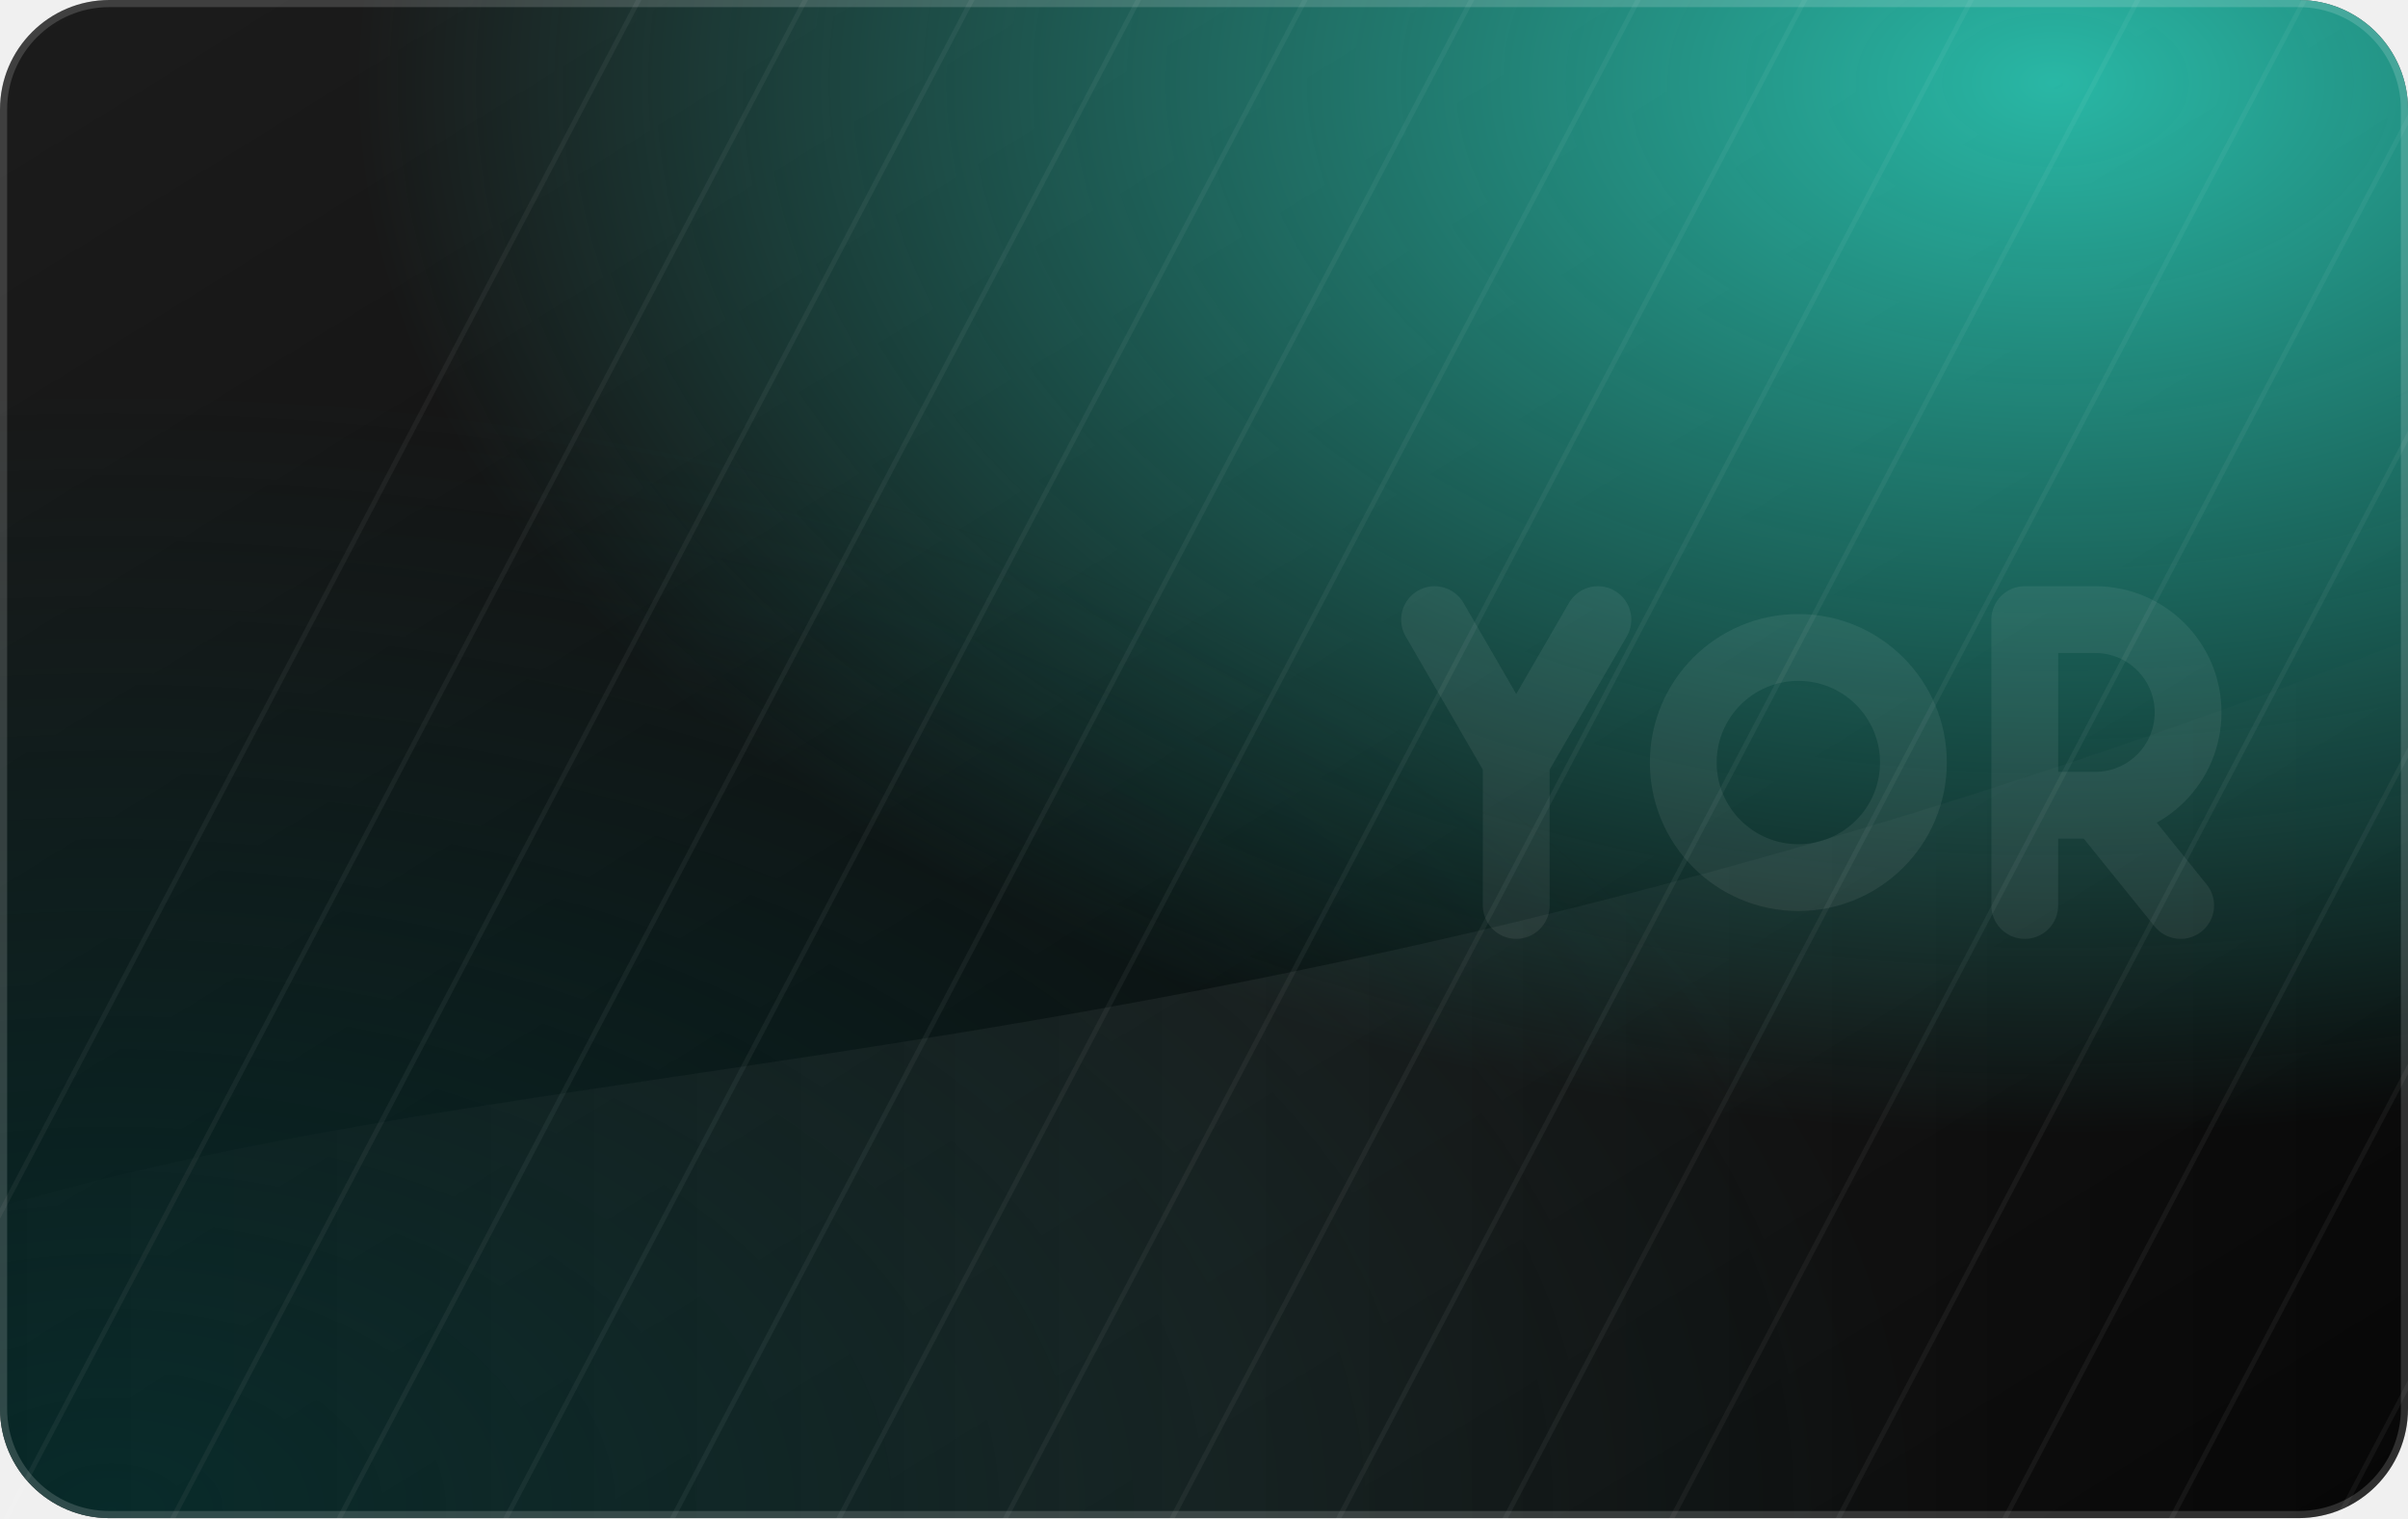
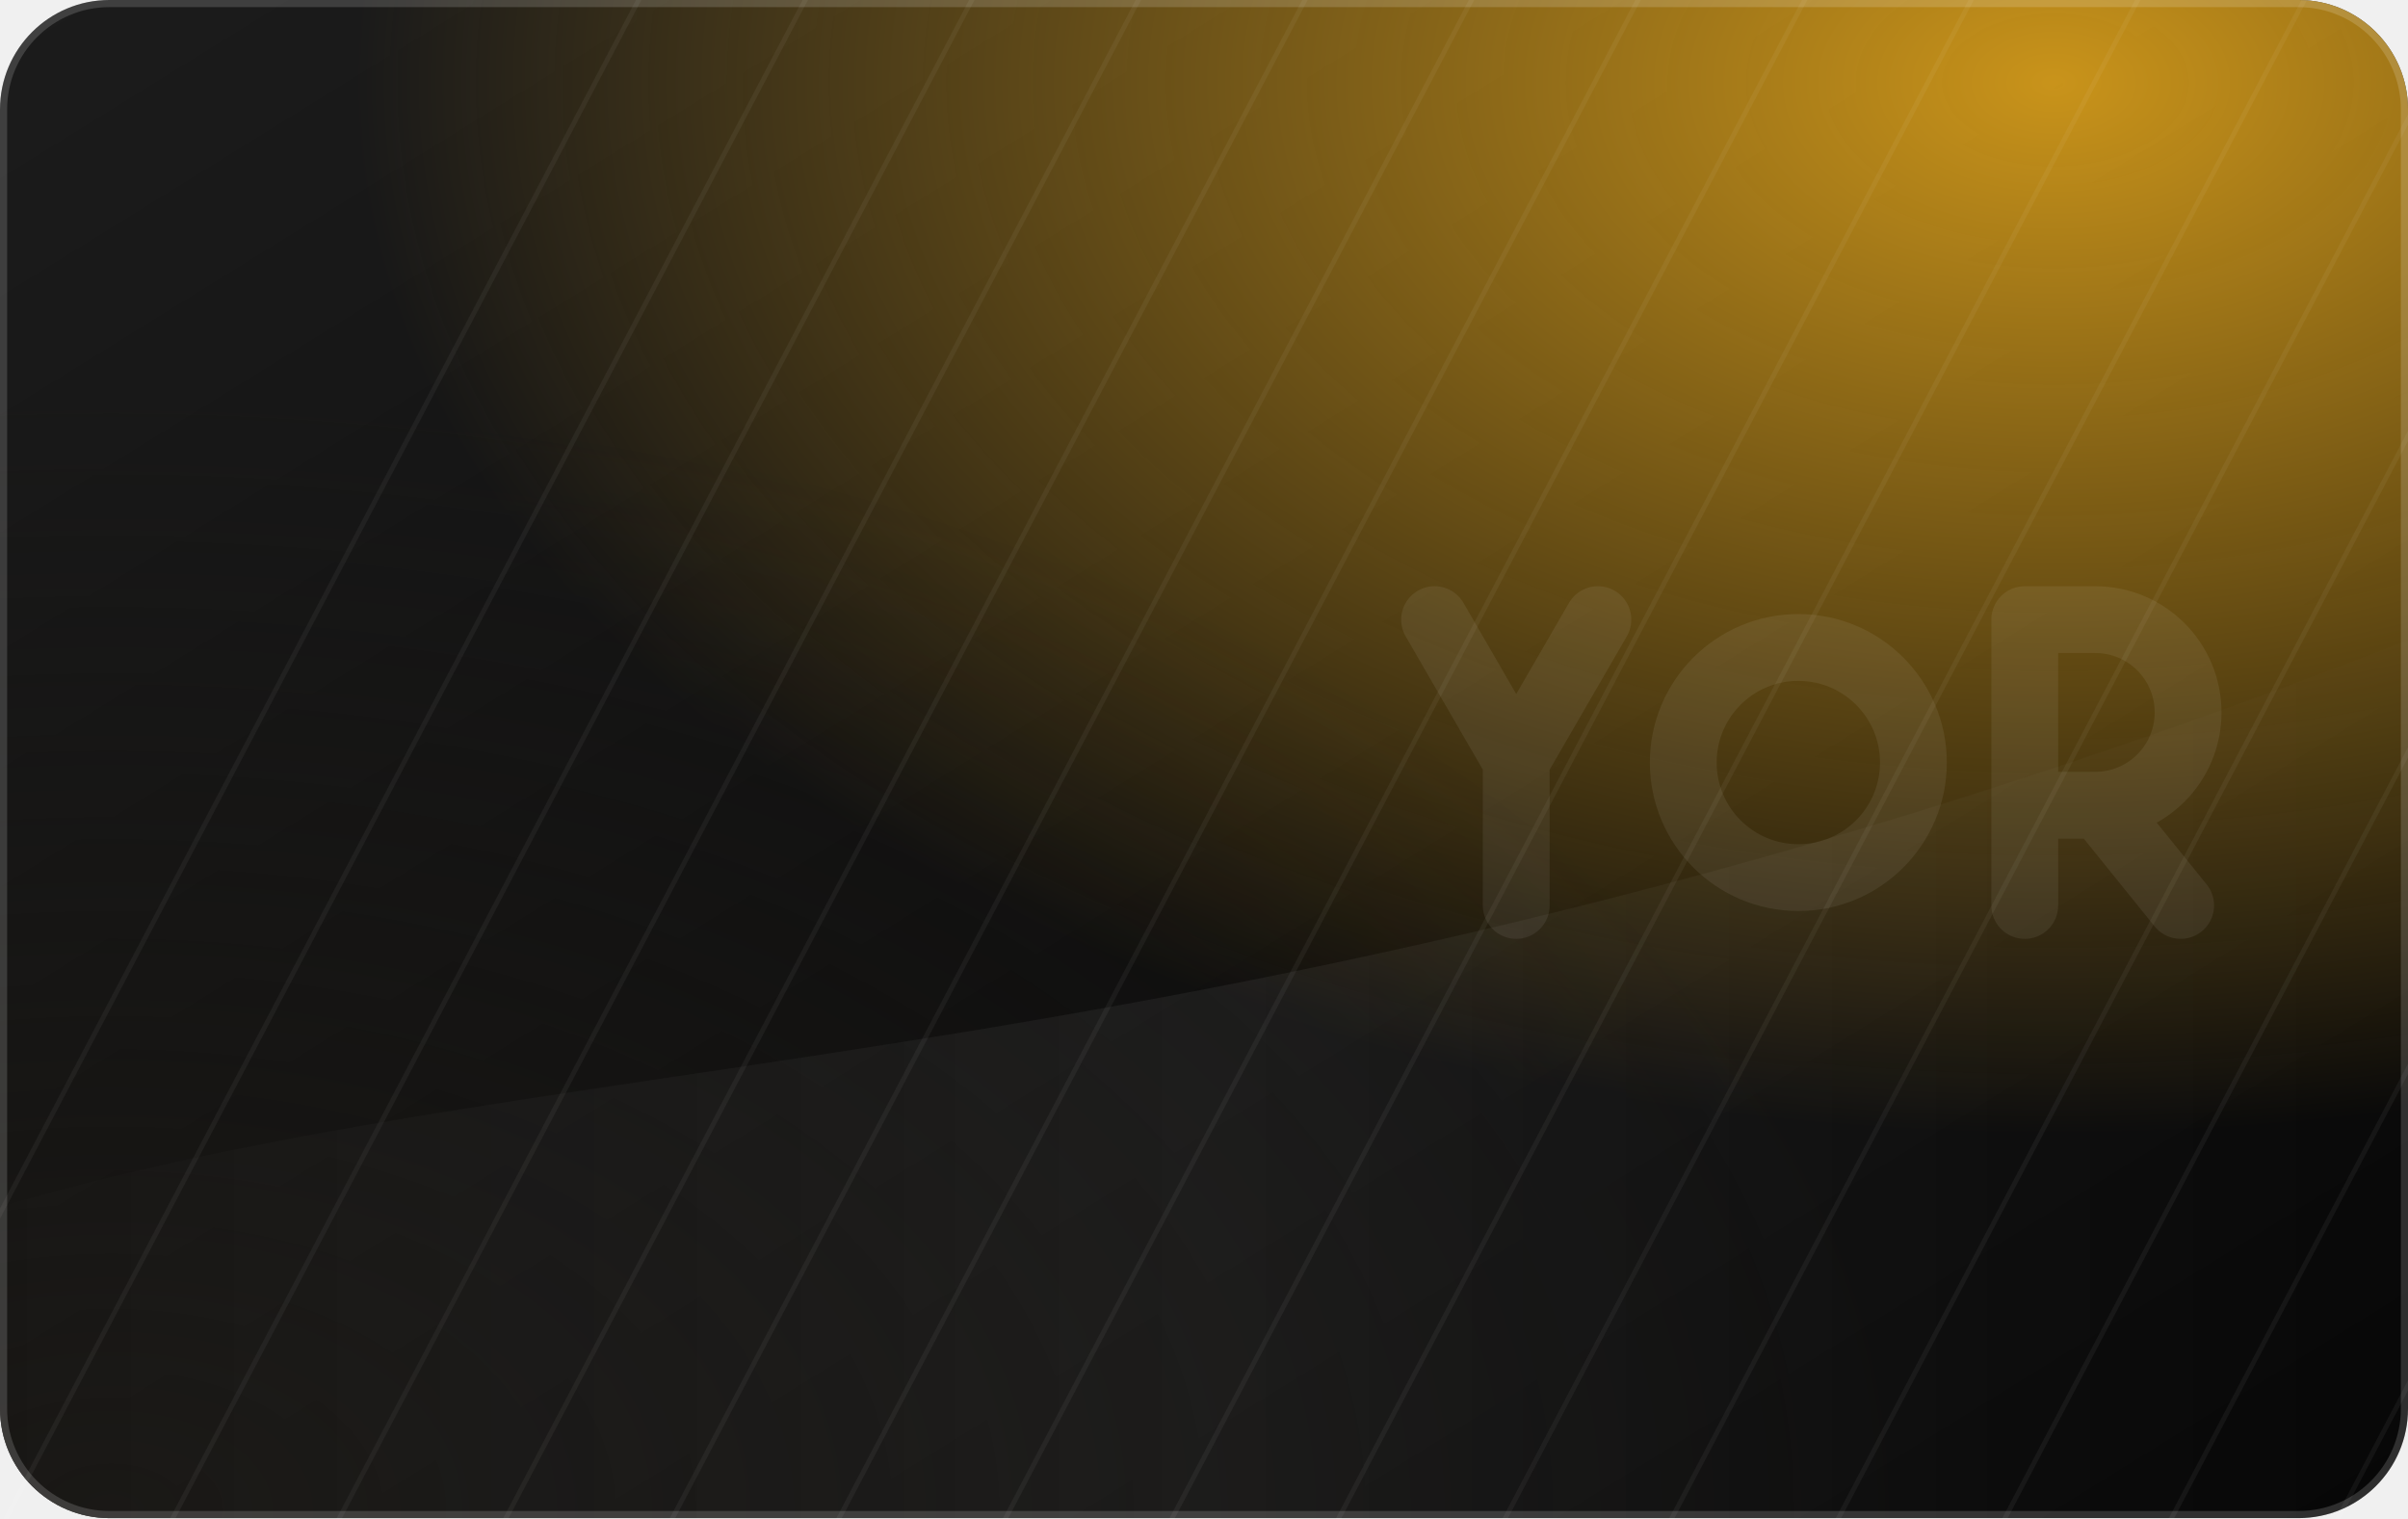
<svg xmlns="http://www.w3.org/2000/svg" viewBox="0 0 1012 638">
  <defs>
    <linearGradient id="b" x1="0" y1="0" x2="1" y2="1">
      <stop offset="0" stop-color="#1C1C1C" />
      <stop offset="0.55" stop-color="#0E0E0E" />
      <stop offset="1" stop-color="#050505" />
    </linearGradient>
    <radialGradient id="g1" cx=".85" cy=".05" r=".7">
-       <stop offset="0" stop-color="#2DD4BF" stop-opacity=".85" />
-       <stop offset="1" stop-color="#2DD4BF" stop-opacity="0" />
+       <stop offset="0" stop-color="#e9aa1c" stop-opacity=".85" />
+       <stop offset="1" stop-color="#e9aa1c" stop-opacity="0" />
    </radialGradient>
    <radialGradient id="g2" cx=".05" cy="1" r=".75">
-       <stop offset="0" stop-color="#042F2E" stop-opacity=".8" />
-       <stop offset="1" stop-color="#042F2E" stop-opacity="0" />
+       <stop offset="0" stop-color="#1a1815" stop-opacity=".8" />
+       <stop offset="1" stop-color="#1a1815" stop-opacity="0" />
    </radialGradient>
    <linearGradient id="sh" x1="0" y1="0" x2="1" y2="0">
      <stop offset="0" stop-color="#fff" stop-opacity="0" />
      <stop offset=".5" stop-color="#fff" stop-opacity=".10" />
      <stop offset="1" stop-color="#fff" stop-opacity="0" />
    </linearGradient>
  </defs>
  <rect width="1012" height="638" rx="46" fill="url(#b)" />
  <rect width="1012" height="638" rx="46" fill="url(#g1)" />
  <rect width="1012" height="638" rx="46" fill="url(#g2)" />
  <g stroke="#fff" stroke-opacity=".05" stroke-width="2">
    <path d="M-100 700L300 -60" />
    <path d="M-30 700L370 -60" />
    <path d="M40 700L440 -60" />
    <path d="M110 700L510 -60" />
    <path d="M180 700L580 -60" />
    <path d="M250 700L650 -60" />
    <path d="M320 700L720 -60" />
    <path d="M390 700L790 -60" />
    <path d="M460 700L860 -60" />
    <path d="M530 700L930 -60" />
    <path d="M600 700L1000 -60" />
    <path d="M670 700L1070 -60" />
    <path d="M740 700L1140 -60" />
    <path d="M810 700L1210 -60" />
    <path d="M880 700L1280 -60" />
    <path d="M950 700L1350 -60" />
    <path d="M1020 700L1420 -60" />
    <path d="M1090 700L1490 -60" />
    <path d="M1160 700L1560 -60" />
    <path d="M1230 700L1630 -60" />
    <path d="M1300 700L1700 -60" />
    <path d="M1370 700L1770 -60" />
  </g>
  <g transform="translate(560 120) scale(.78)" opacity=".07">
    <g transform="translate(11 0)" fill="none" stroke="#fff" stroke-width="36" stroke-linecap="round" stroke-linejoin="round">
      <path d="M44 180 88 256 132 180M88 256V334" />
      <circle cx="240" cy="257" r="62" />
      <path d="M362 334V180h38a50 50 0 0 1 0 100h-38M404 282 446 334" />
    </g>
  </g>
  <path d="M-40 520C220 430 520 470 1060 250V700H-40z" fill="url(#sh)" opacity=".55" />
  <rect x="1.5" y="1.5" width="1009" height="635" rx="44.5" fill="none" stroke="#fff" stroke-opacity=".16" stroke-width="3" />
</svg>
